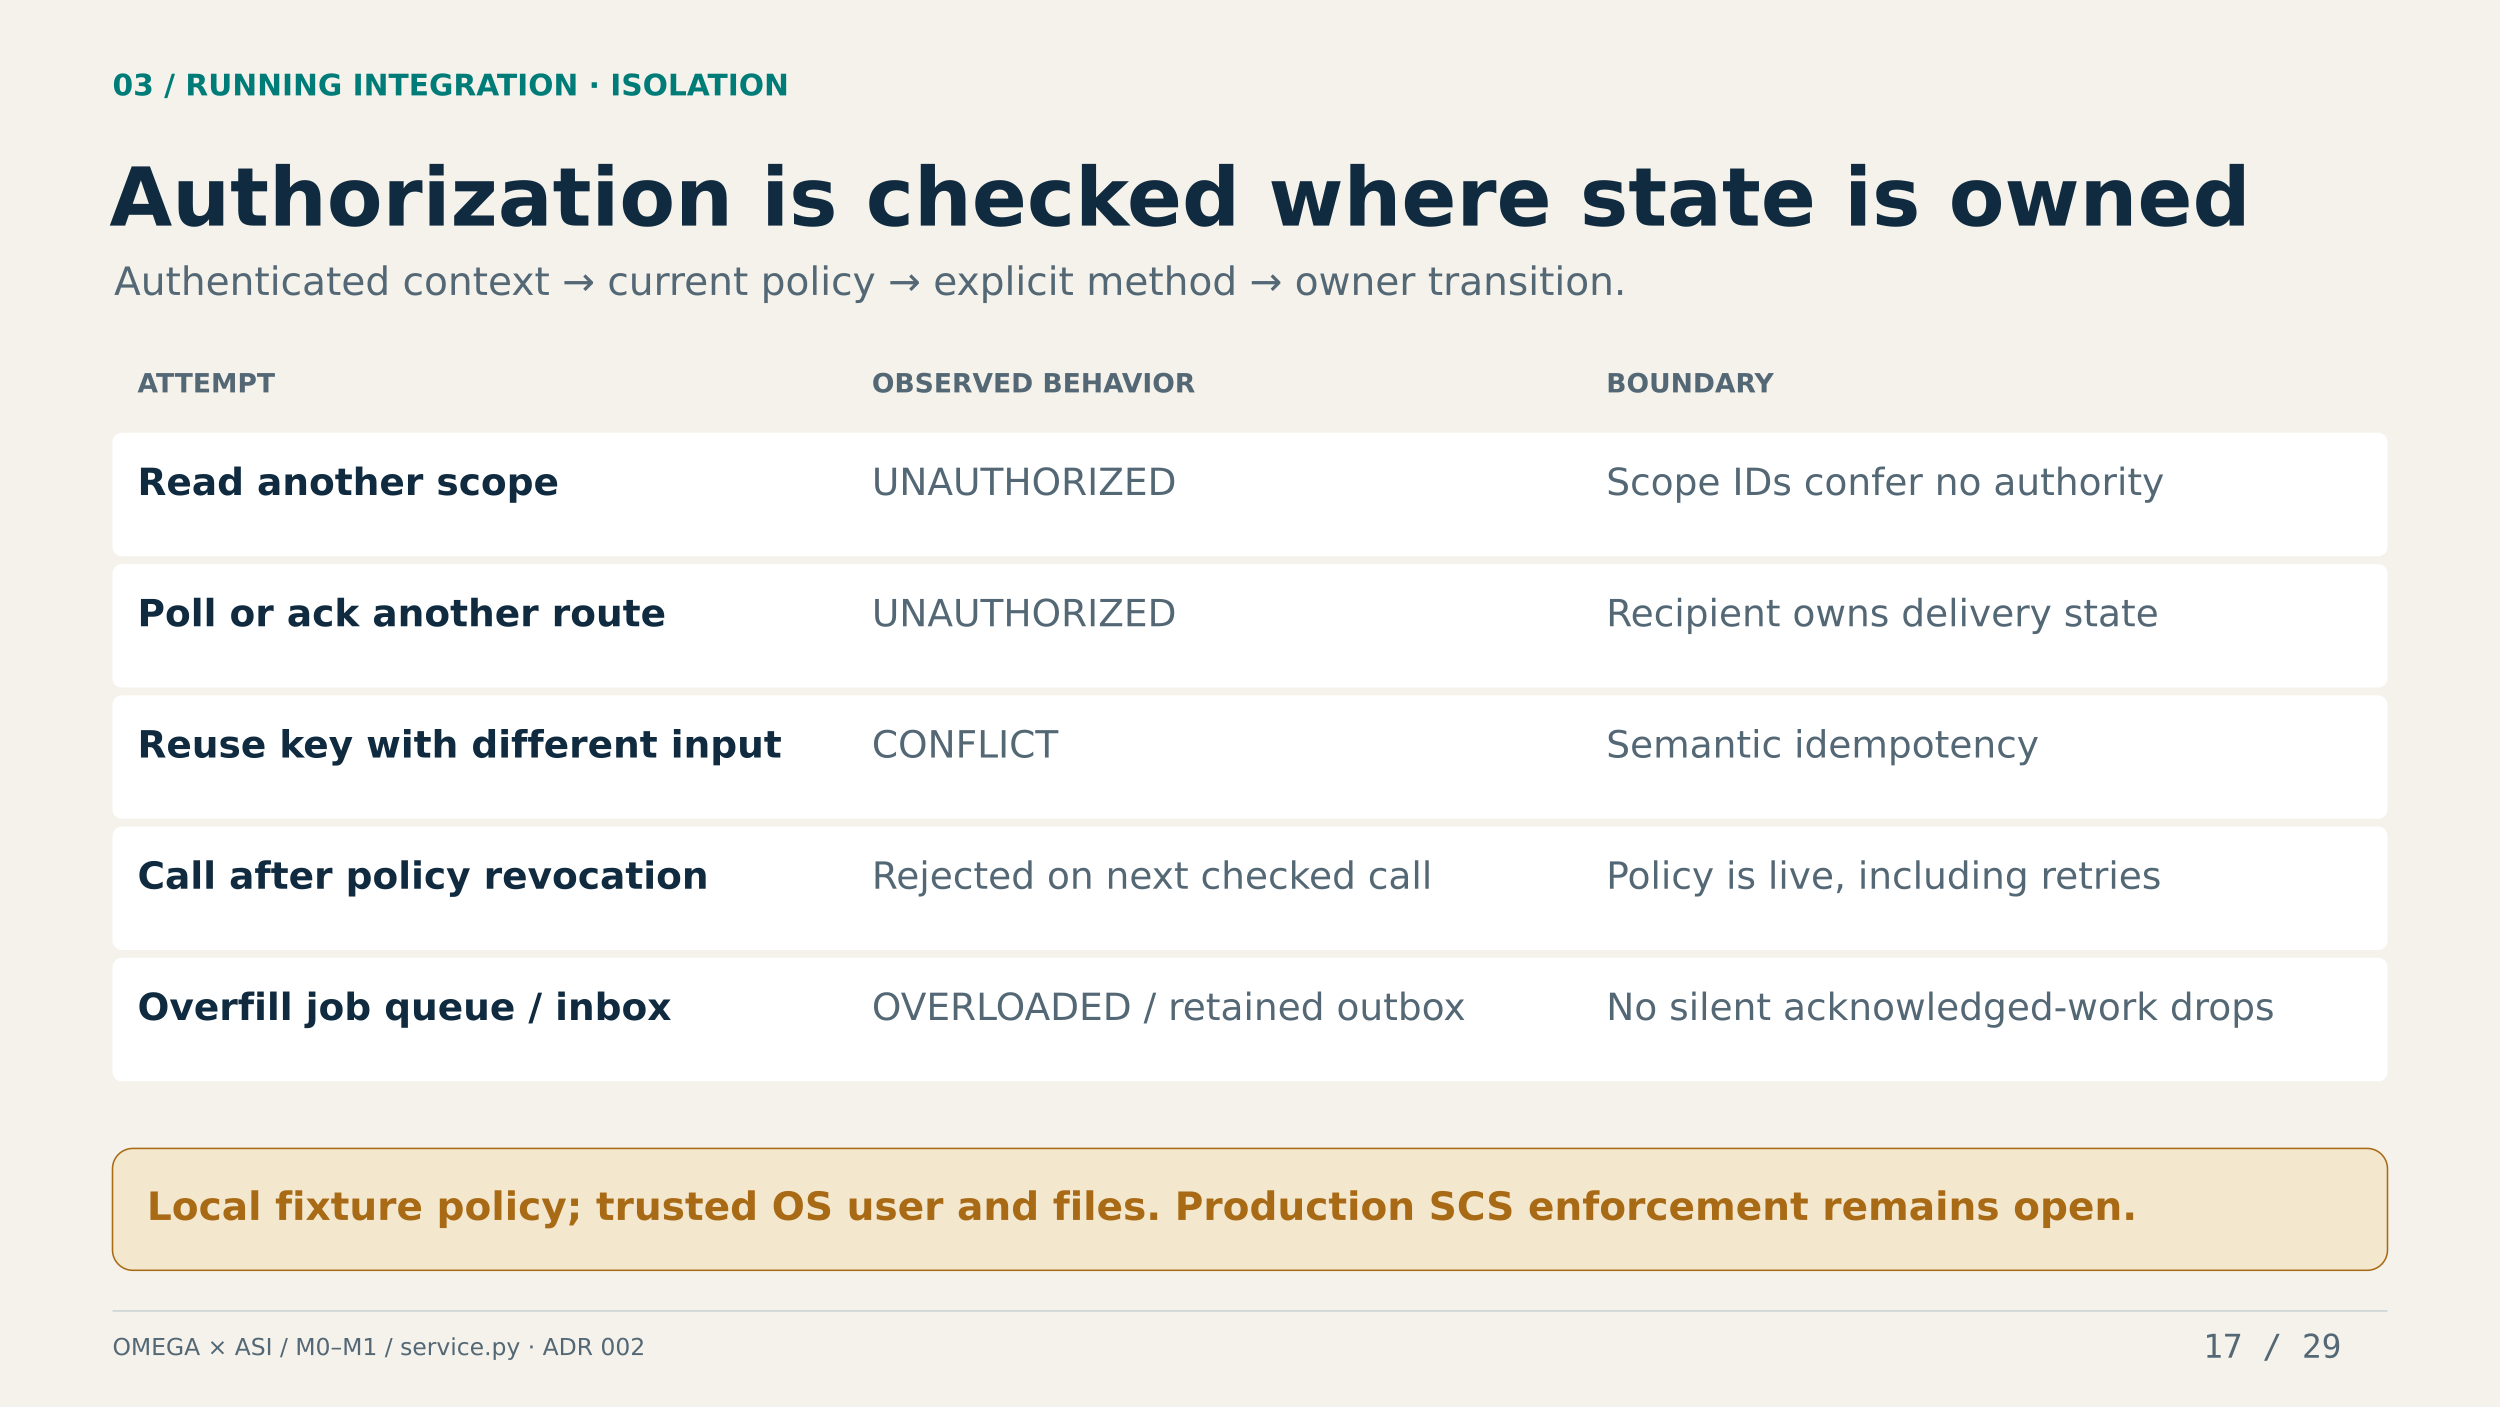
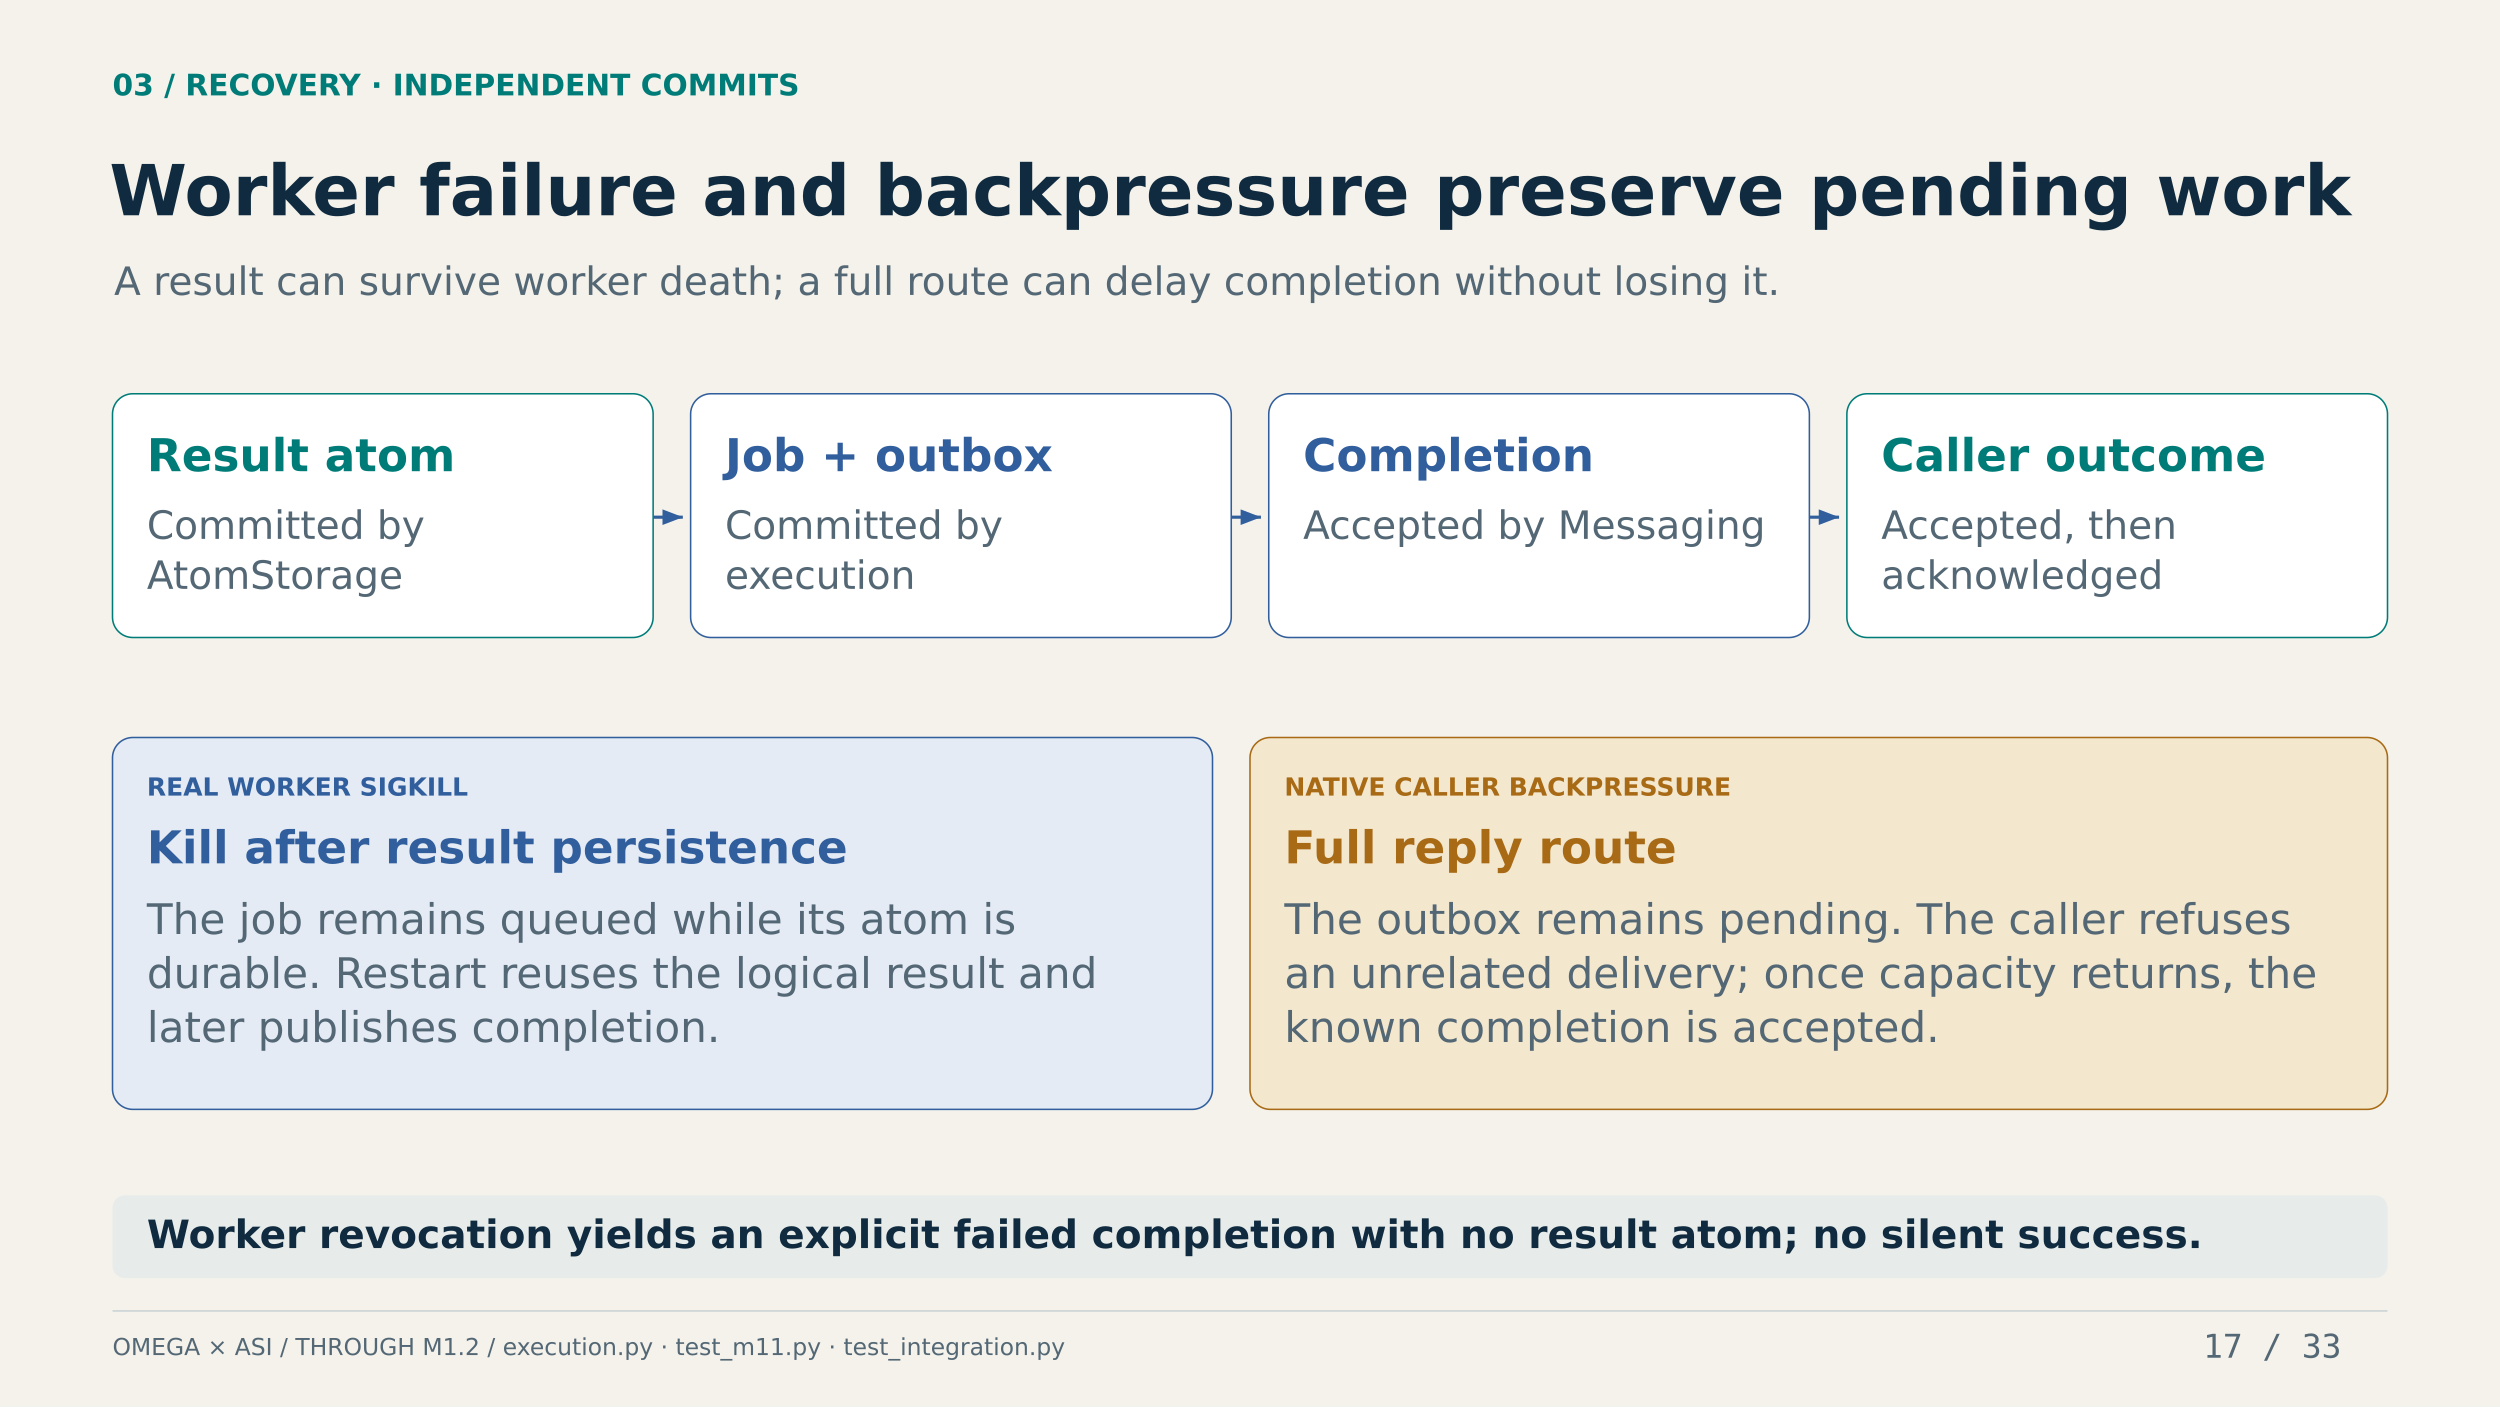
<svg xmlns="http://www.w3.org/2000/svg" width="1600" height="900" viewBox="0 0 1600 900" role="img" aria-labelledby="title desc">
  <rect width="1600" height="900" fill="#F4F2EB" />
-   <text x="72" y="61.05" font-family="DejaVu Sans" font-size="19" font-weight="700" fill="#007C78">03 / RUNNING INTEGRATION · ISOLATION</text>
-   <text x="70" y="144.4" font-family="DejaVu Sans" font-size="52" font-weight="700" fill="#102B3F">Authorization is checked where state is owned</text>
-   <text x="73" y="188.75" font-family="DejaVu Sans" font-size="25" font-weight="400" fill="#536775">Authenticated context → current policy → explicit method → owner transition.</text>
-   <text x="88" y="251.15" font-family="DejaVu Sans" font-size="17" font-weight="700" fill="#536775">ATTEMPT</text>
-   <text x="558" y="251.15" font-family="DejaVu Sans" font-size="17" font-weight="700" fill="#536775">OBSERVED BEHAVIOR</text>
-   <text x="1028" y="251.15" font-family="DejaVu Sans" font-size="17" font-weight="700" fill="#536775">BOUNDARY</text>
-   <rect x="72" y="277" width="1456" height="79" rx="6" fill="#FFFFFF" />
-   <text x="88" y="316.8" font-family="DejaVu Sans" font-size="24" font-weight="700" fill="#102B3F">Read another scope</text>
-   <text x="558" y="316.8" font-family="DejaVu Sans" font-size="24" font-weight="400" fill="#536775">UNAUTHORIZED</text>
-   <text x="1028" y="316.8" font-family="DejaVu Sans" font-size="24" font-weight="400" fill="#536775">Scope IDs confer no authority</text>
-   <rect x="72" y="361" width="1456" height="79" rx="6" fill="#FFFFFF" />
-   <text x="88" y="400.8" font-family="DejaVu Sans" font-size="24" font-weight="700" fill="#102B3F">Poll or ack another route</text>
-   <text x="558" y="400.8" font-family="DejaVu Sans" font-size="24" font-weight="400" fill="#536775">UNAUTHORIZED</text>
-   <text x="1028" y="400.8" font-family="DejaVu Sans" font-size="24" font-weight="400" fill="#536775">Recipient owns delivery state</text>
-   <rect x="72" y="445" width="1456" height="79" rx="6" fill="#FFFFFF" />
-   <text x="88" y="484.8" font-family="DejaVu Sans" font-size="24" font-weight="700" fill="#102B3F">Reuse key with different input</text>
-   <text x="558" y="484.8" font-family="DejaVu Sans" font-size="24" font-weight="400" fill="#536775">CONFLICT</text>
-   <text x="1028" y="484.8" font-family="DejaVu Sans" font-size="24" font-weight="400" fill="#536775">Semantic idempotency</text>
-   <rect x="72" y="529" width="1456" height="79" rx="6" fill="#FFFFFF" />
-   <text x="88" y="568.8" font-family="DejaVu Sans" font-size="24" font-weight="700" fill="#102B3F">Call after policy revocation</text>
-   <text x="558" y="568.8" font-family="DejaVu Sans" font-size="24" font-weight="400" fill="#536775">Rejected on next checked call</text>
-   <text x="1028" y="568.8" font-family="DejaVu Sans" font-size="24" font-weight="400" fill="#536775">Policy is live, including retries</text>
-   <rect x="72" y="613" width="1456" height="79" rx="6" fill="#FFFFFF" />
-   <text x="88" y="652.8" font-family="DejaVu Sans" font-size="24" font-weight="700" fill="#102B3F">Overfill job queue / inbox</text>
-   <text x="558" y="652.8" font-family="DejaVu Sans" font-size="24" font-weight="400" fill="#536775">OVERLOADED / retained outbox</text>
-   <text x="1028" y="652.8" font-family="DejaVu Sans" font-size="24" font-weight="400" fill="#536775">No silent acknowledged-work drops</text>
-   <rect x="72" y="735" width="1456" height="78" rx="13" fill="#F3E7CE" stroke="#A86A15" />
-   <text x="94" y="780.75" font-family="DejaVu Sans" font-size="25" font-weight="700" fill="#A86A15">Local fixture policy; trusted OS user and files. Production SCS enforcement remains open.</text>
+   <text x="72" y="61.05" font-family="DejaVu Sans" font-size="19" font-weight="700" fill="#007C78">03 / RECOVERY · INDEPENDENT COMMITS</text>
+   <text x="70" y="137.75" font-family="DejaVu Sans" font-size="45" font-weight="700" fill="#102B3F">Worker failure and backpressure preserve pending work</text>
+   <text x="73" y="188.75" font-family="DejaVu Sans" font-size="25" font-weight="400" fill="#536775">A result can survive worker death; a full route can delay completion without losing it.</text>
+   <rect x="72" y="252" width="346" height="156" rx="13" fill="#FFFFFF" stroke="#007C78" />
+   <text x="94" y="301.55" font-family="DejaVu Sans" font-size="29" font-weight="700" fill="#007C78">Result atom</text>
+   <text x="94" y="344.87" font-family="DejaVu Sans" font-size="25" font-weight="400" fill="#536775">Committed by</text>
+   <text x="94" y="376.87" font-family="DejaVu Sans" font-size="25" font-weight="400" fill="#536775">AtomStorage</text>
+   <line x1="418" y1="331" x2="437" y2="331" stroke="#315E9C" stroke-width="2" />
+   <polygon points="437,331 424.0,326.0 424.0,336.0" fill="#315E9C" />
+   <rect x="442" y="252" width="346" height="156" rx="13" fill="#FFFFFF" stroke="#315E9C" />
+   <text x="464" y="301.55" font-family="DejaVu Sans" font-size="29" font-weight="700" fill="#315E9C">Job + outbox</text>
+   <text x="464" y="344.87" font-family="DejaVu Sans" font-size="25" font-weight="400" fill="#536775">Committed by</text>
+   <text x="464" y="376.87" font-family="DejaVu Sans" font-size="25" font-weight="400" fill="#536775">execution</text>
+   <line x1="788" y1="331" x2="807" y2="331" stroke="#315E9C" stroke-width="2" />
+   <polygon points="807,331 794.0,326.0 794.0,336.0" fill="#315E9C" />
+   <rect x="812" y="252" width="346" height="156" rx="13" fill="#FFFFFF" stroke="#315E9C" />
+   <text x="834" y="301.55" font-family="DejaVu Sans" font-size="29" font-weight="700" fill="#315E9C">Completion</text>
+   <text x="834" y="344.87" font-family="DejaVu Sans" font-size="25" font-weight="400" fill="#536775">Accepted by Messaging</text>
+   <line x1="1158" y1="331" x2="1177" y2="331" stroke="#315E9C" stroke-width="2" />
+   <polygon points="1177,331 1164.0,326.0 1164.0,336.0" fill="#315E9C" />
+   <rect x="1182" y="252" width="346" height="156" rx="13" fill="#FFFFFF" stroke="#007C78" />
+   <text x="1204" y="301.55" font-family="DejaVu Sans" font-size="29" font-weight="700" fill="#007C78">Caller outcome</text>
+   <text x="1204" y="344.87" font-family="DejaVu Sans" font-size="25" font-weight="400" fill="#536775">Accepted, then</text>
+   <text x="1204" y="376.87" font-family="DejaVu Sans" font-size="25" font-weight="400" fill="#536775">acknowledged</text>
+   <rect x="72" y="472" width="704" height="238" rx="13" fill="#E4EBF5" stroke="#315E9C" />
+   <text x="94" y="509.2" font-family="DejaVu Sans" font-size="16" font-weight="700" fill="#315E9C">REAL WORKER SIGKILL</text>
+   <text x="94" y="552.55" font-family="DejaVu Sans" font-size="29" font-weight="700" fill="#315E9C">Kill after result persistence</text>
+   <text x="94" y="597.77" font-family="DejaVu Sans" font-size="27" font-weight="400" fill="#536775">The job remains queued while its atom is</text>
+   <text x="94" y="632.33" font-family="DejaVu Sans" font-size="27" font-weight="400" fill="#536775">durable. Restart reuses the logical result and</text>
+   <text x="94" y="666.89" font-family="DejaVu Sans" font-size="27" font-weight="400" fill="#536775">later publishes completion.</text>
+   <rect x="800" y="472" width="728" height="238" rx="13" fill="#F3E7CE" stroke="#A86A15" />
+   <text x="822" y="509.2" font-family="DejaVu Sans" font-size="16" font-weight="700" fill="#A86A15">NATIVE CALLER BACKPRESSURE</text>
+   <text x="822" y="552.55" font-family="DejaVu Sans" font-size="29" font-weight="700" fill="#A86A15">Full reply route</text>
+   <text x="822" y="597.77" font-family="DejaVu Sans" font-size="27" font-weight="400" fill="#536775">The outbox remains pending. The caller refuses</text>
+   <text x="822" y="632.33" font-family="DejaVu Sans" font-size="27" font-weight="400" fill="#536775">an unrelated delivery; once capacity returns, the</text>
+   <text x="822" y="666.89" font-family="DejaVu Sans" font-size="27" font-weight="400" fill="#536775">known completion is accepted.</text>
+   <rect x="72" y="765" width="1456" height="53" rx="8" fill="#E7ECEB" />
+   <text x="94" y="798.75" font-family="DejaVu Sans" font-size="25" font-weight="700" fill="#102B3F">Worker revocation yields an explicit failed completion with no result atom; no silent success.</text>
  <line x1="72" y1="839" x2="1528" y2="839" stroke="#C9D2D4" stroke-width="1" />
-   <text x="72" y="867.25" font-family="DejaVu Sans" font-size="15" font-weight="400" fill="#536775">OMEGA × ASI / M0–M1 / service.py · ADR 002</text>
-   <text x="1410" y="868.95" font-family="DejaVu Sans Mono" font-size="21" font-weight="400" fill="#536775">17 / 29</text>
+   <text x="72" y="867.25" font-family="DejaVu Sans" font-size="15" font-weight="400" fill="#536775">OMEGA × ASI / THROUGH M1.2 / execution.py · test_m11.py · test_integration.py</text>
+   <text x="1410" y="868.95" font-family="DejaVu Sans Mono" font-size="21" font-weight="400" fill="#536775">17 / 33</text>
</svg>
